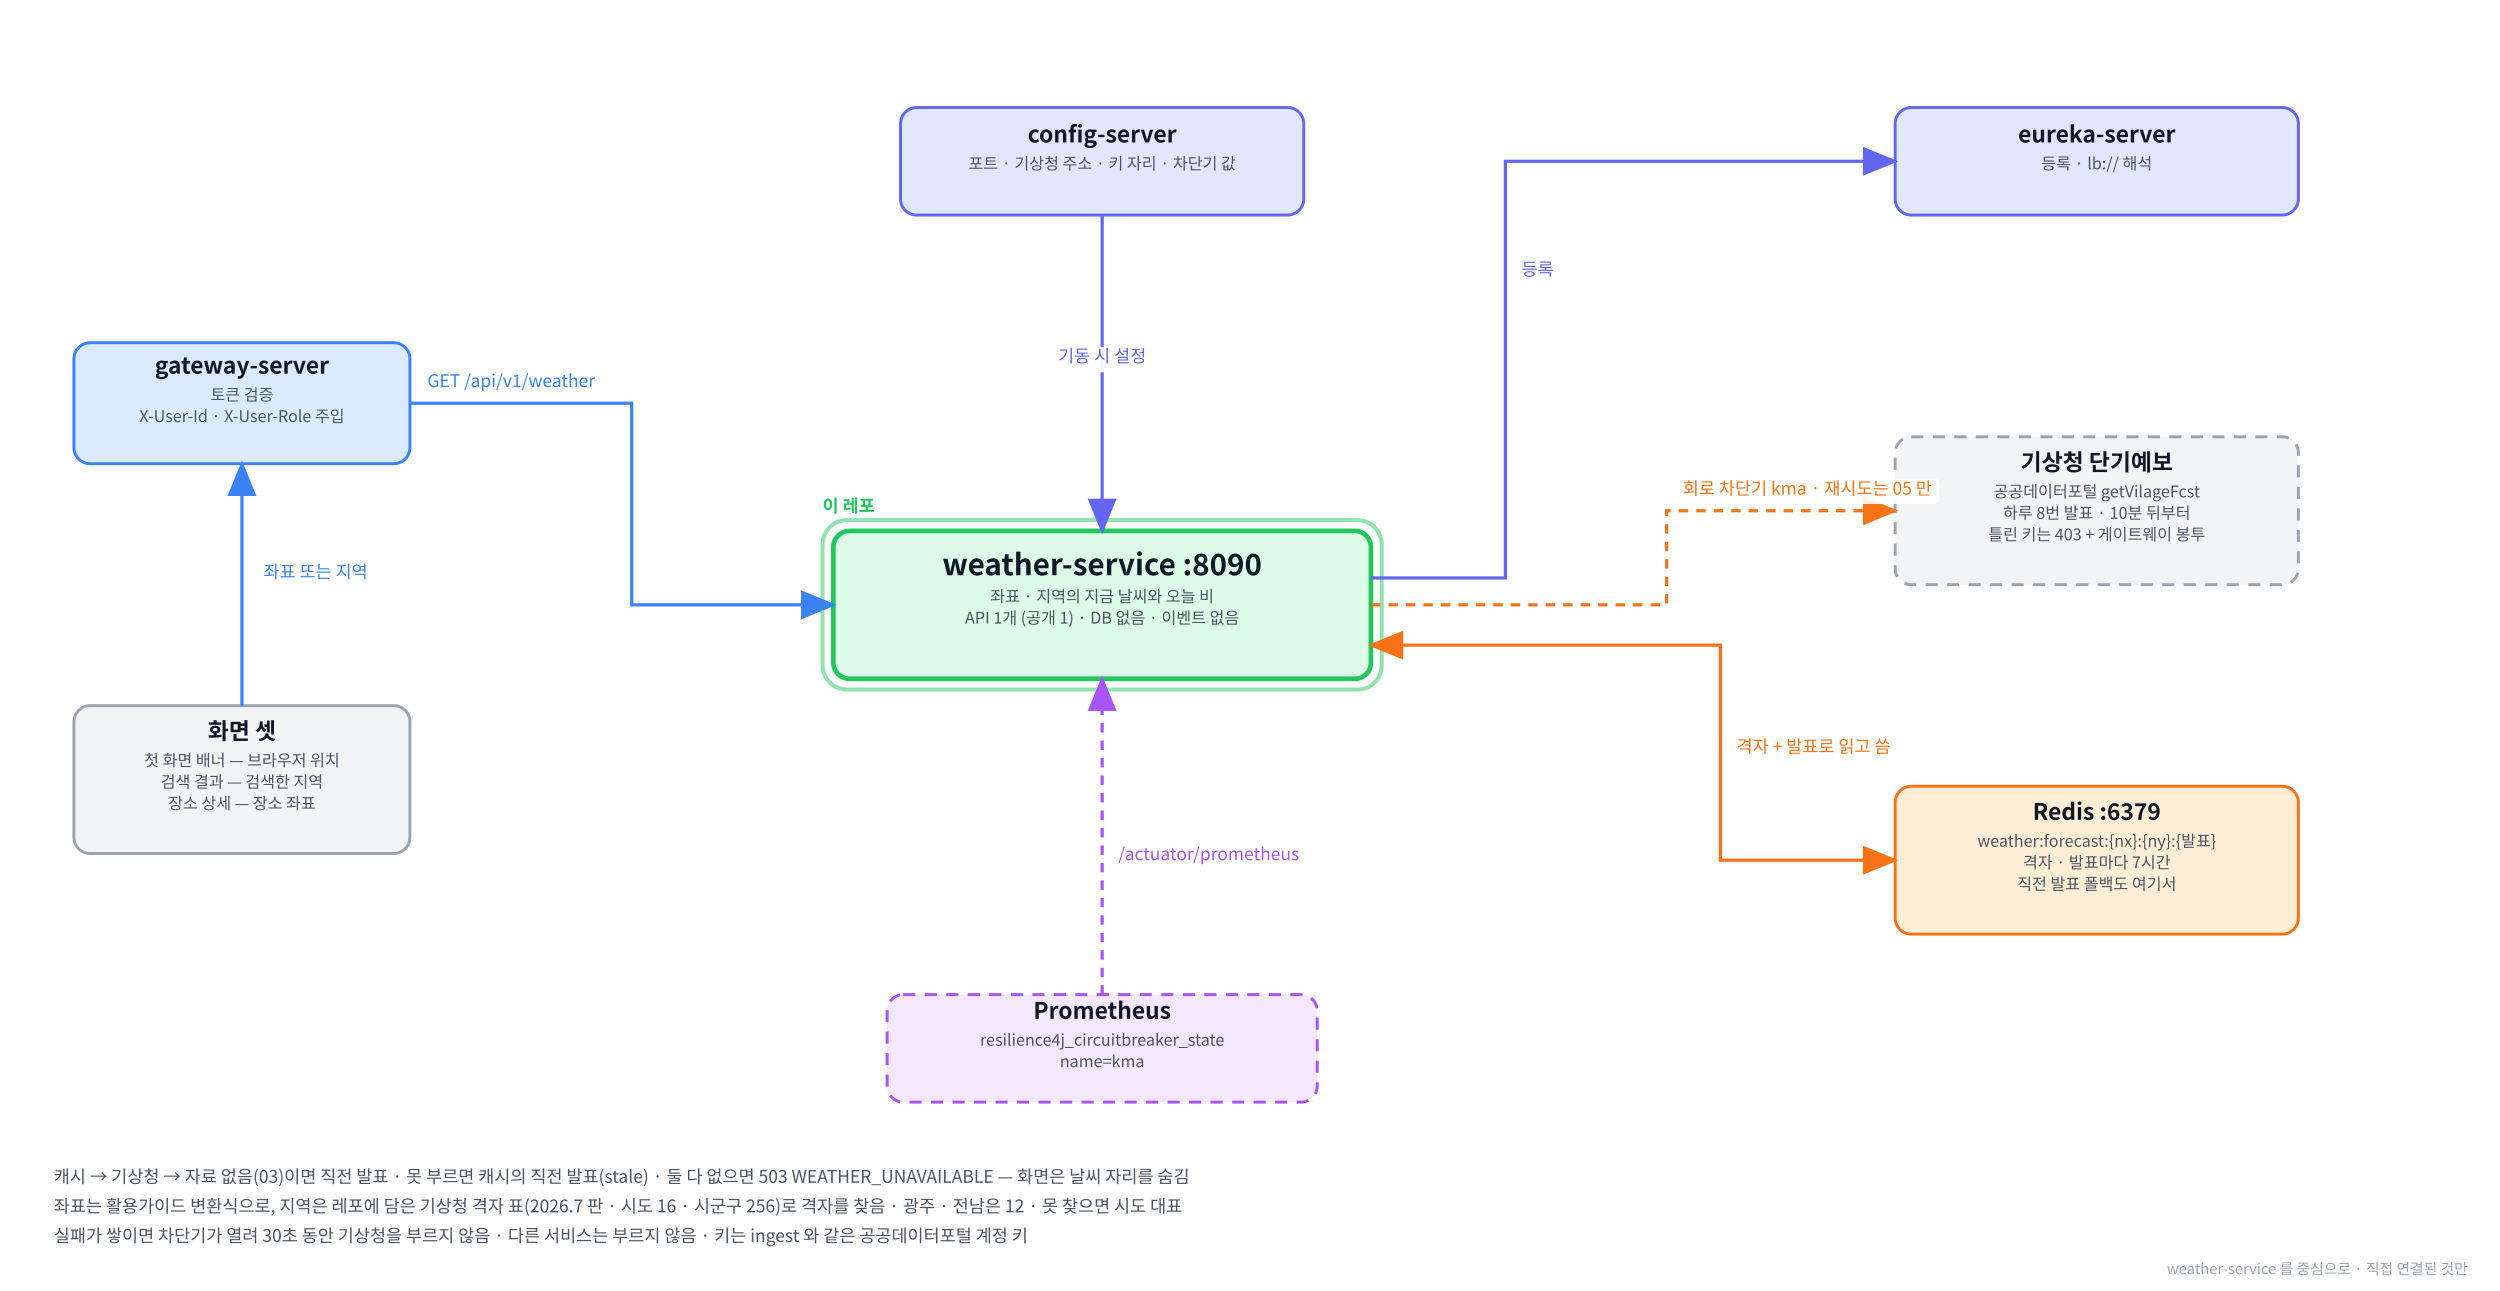
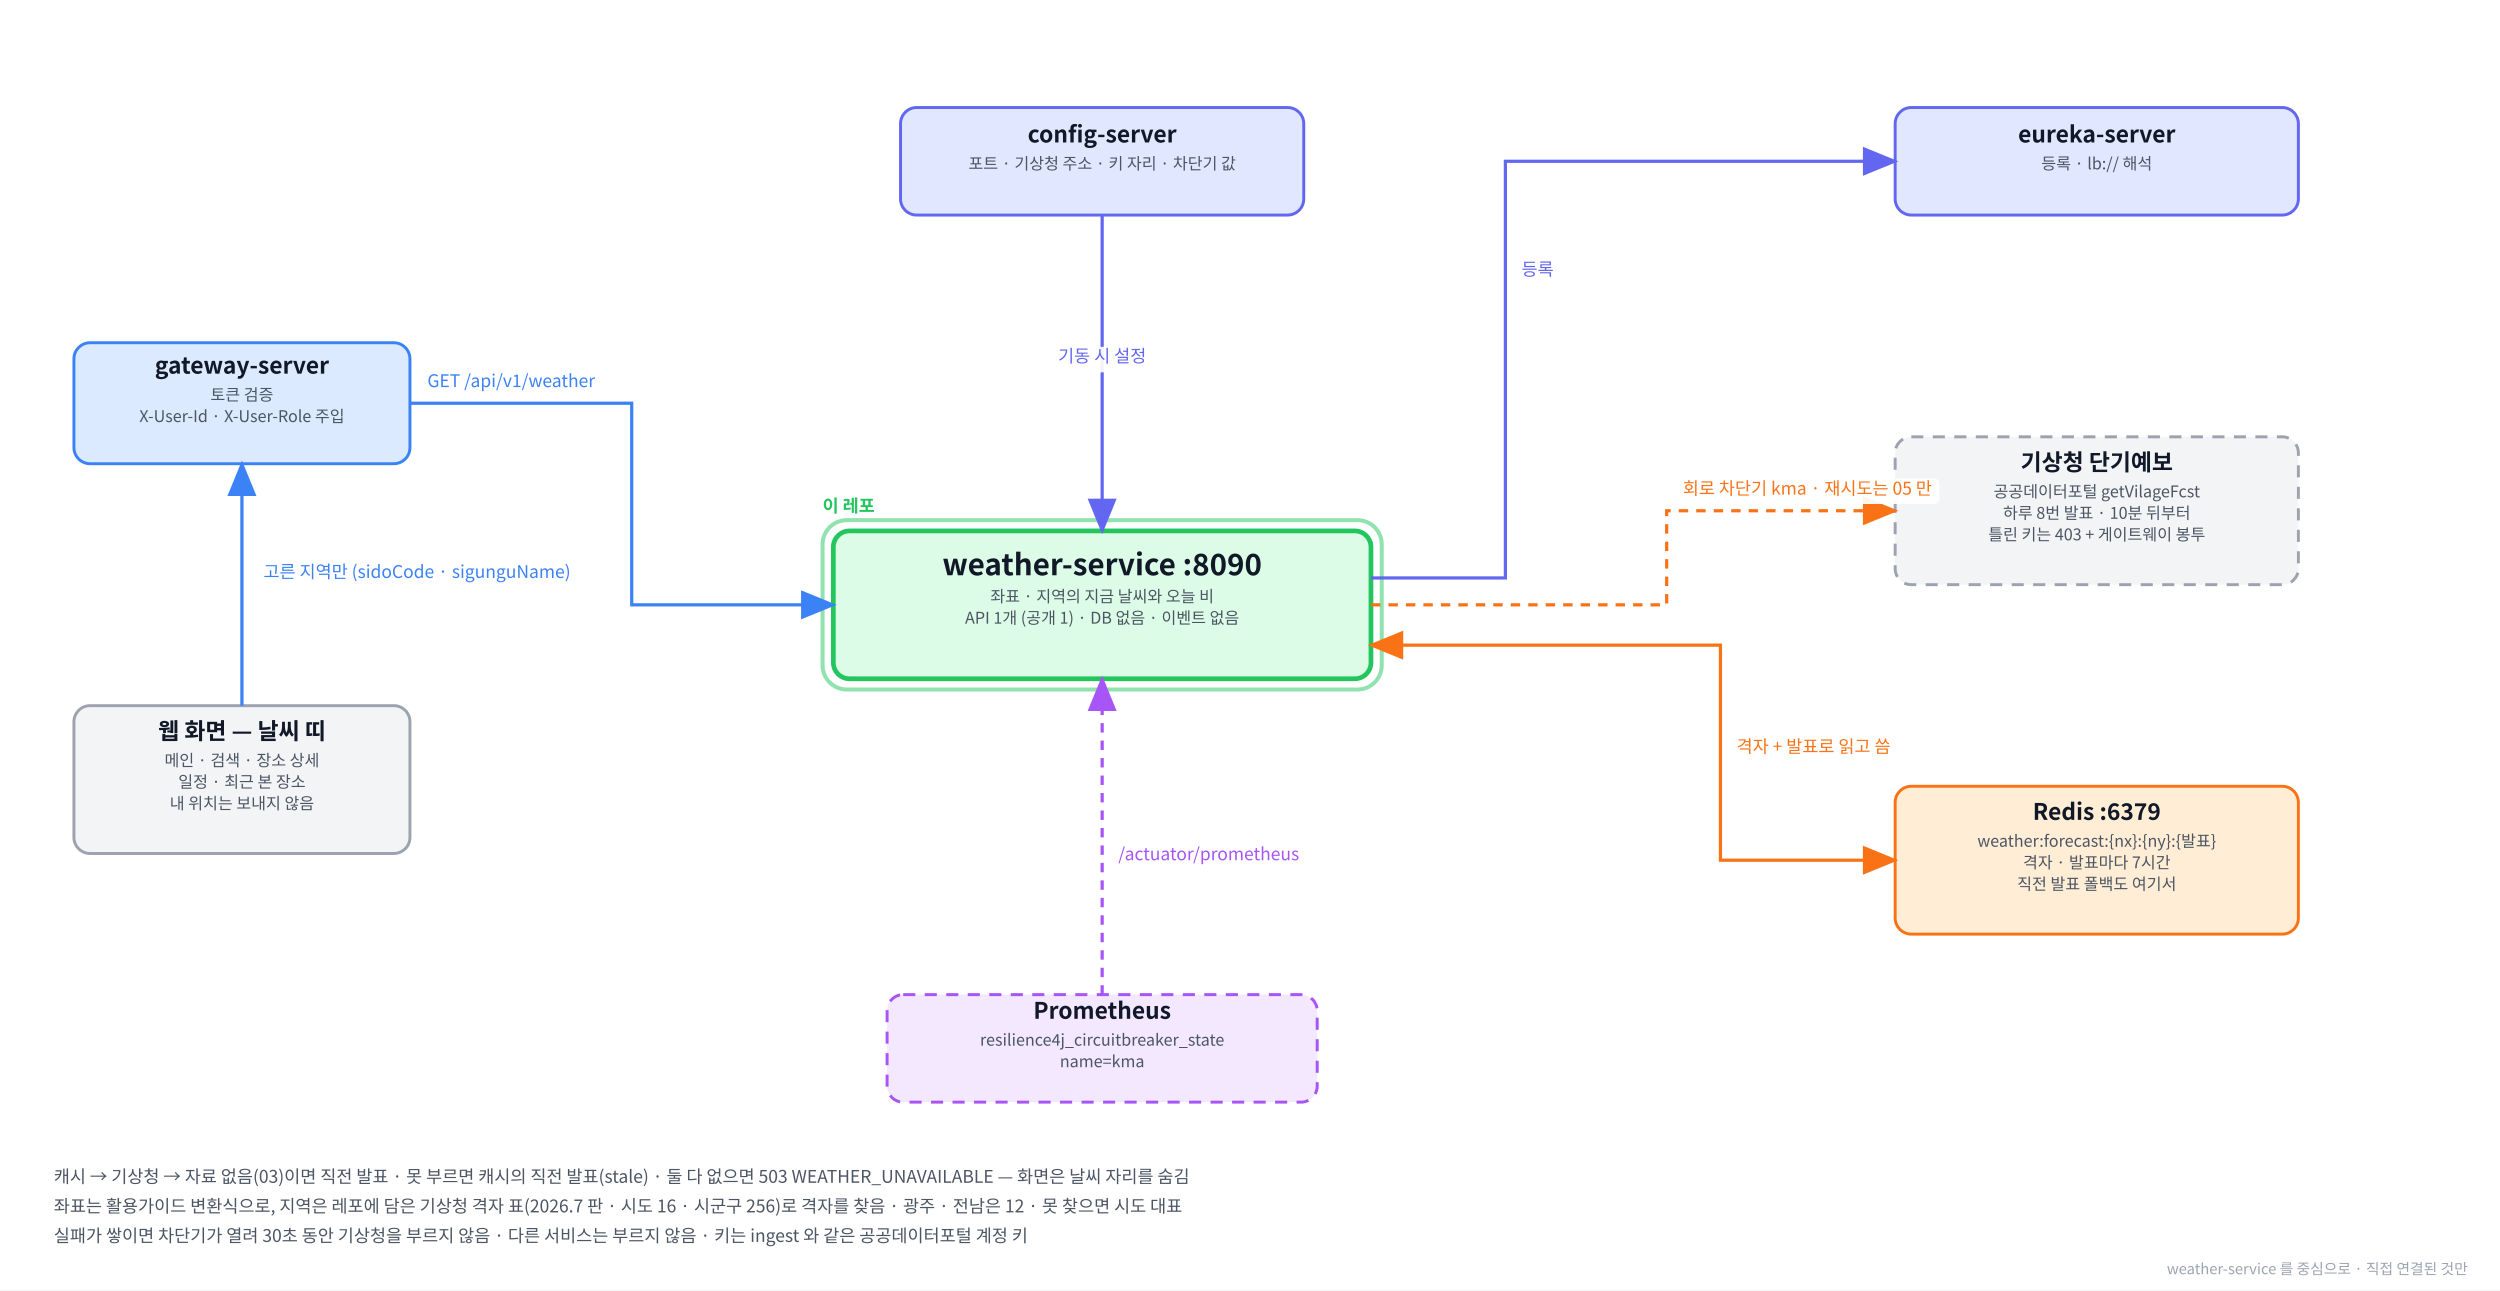
<svg xmlns="http://www.w3.org/2000/svg" width="1860" height="960" viewBox="0 0 1860 960" font-family="Noto Sans CJK KR, 'Malgun Gothic', 'Apple SD Gothic Neo', sans-serif">
  <defs>
    <marker id="ah-374151" markerWidth="11" markerHeight="9" refX="10" refY="4.5" orient="auto">
      <path d="M0,0 L11,4.5 L0,9 z" fill="#374151" />
    </marker>
    <marker id="as-374151" markerWidth="11" markerHeight="9" refX="1" refY="4.5" orient="auto">
      <path d="M11,0 L0,4.5 L11,9 z" fill="#374151" />
    </marker>
    <marker id="ah-3B82F6" markerWidth="11" markerHeight="9" refX="10" refY="4.5" orient="auto">
      <path d="M0,0 L11,4.5 L0,9 z" fill="#3B82F6" />
    </marker>
    <marker id="as-3B82F6" markerWidth="11" markerHeight="9" refX="1" refY="4.5" orient="auto">
      <path d="M11,0 L0,4.5 L11,9 z" fill="#3B82F6" />
    </marker>
    <marker id="ah-6366F1" markerWidth="11" markerHeight="9" refX="10" refY="4.5" orient="auto">
      <path d="M0,0 L11,4.5 L0,9 z" fill="#6366F1" />
    </marker>
    <marker id="as-6366F1" markerWidth="11" markerHeight="9" refX="1" refY="4.5" orient="auto">
      <path d="M11,0 L0,4.5 L11,9 z" fill="#6366F1" />
    </marker>
    <marker id="ah-16A34A" markerWidth="11" markerHeight="9" refX="10" refY="4.5" orient="auto">
      <path d="M0,0 L11,4.5 L0,9 z" fill="#16A34A" />
    </marker>
    <marker id="as-16A34A" markerWidth="11" markerHeight="9" refX="1" refY="4.5" orient="auto">
      <path d="M11,0 L0,4.5 L11,9 z" fill="#16A34A" />
    </marker>
    <marker id="ah-F97316" markerWidth="11" markerHeight="9" refX="10" refY="4.5" orient="auto">
      <path d="M0,0 L11,4.5 L0,9 z" fill="#F97316" />
    </marker>
    <marker id="as-F97316" markerWidth="11" markerHeight="9" refX="1" refY="4.5" orient="auto">
      <path d="M11,0 L0,4.5 L11,9 z" fill="#F97316" />
    </marker>
    <marker id="ah-A855F7" markerWidth="11" markerHeight="9" refX="10" refY="4.5" orient="auto">
      <path d="M0,0 L11,4.5 L0,9 z" fill="#A855F7" />
    </marker>
    <marker id="as-A855F7" markerWidth="11" markerHeight="9" refX="1" refY="4.5" orient="auto">
      <path d="M11,0 L0,4.5 L11,9 z" fill="#A855F7" />
    </marker>
    <marker id="ah-9CA3AF" markerWidth="11" markerHeight="9" refX="10" refY="4.5" orient="auto">
      <path d="M0,0 L11,4.5 L0,9 z" fill="#9CA3AF" />
    </marker>
    <marker id="as-9CA3AF" markerWidth="11" markerHeight="9" refX="1" refY="4.5" orient="auto">
      <path d="M11,0 L0,4.5 L11,9 z" fill="#9CA3AF" />
    </marker>
    <marker id="ah-D97706" markerWidth="11" markerHeight="9" refX="10" refY="4.5" orient="auto">
      <path d="M0,0 L11,4.5 L0,9 z" fill="#D97706" />
    </marker>
    <marker id="as-D97706" markerWidth="11" markerHeight="9" refX="1" refY="4.5" orient="auto">
      <path d="M11,0 L0,4.5 L11,9 z" fill="#D97706" />
    </marker>
    <marker id="ah-111827" markerWidth="11" markerHeight="9" refX="10" refY="4.5" orient="auto">
      <path d="M0,0 L11,4.5 L0,9 z" fill="#111827" />
    </marker>
    <marker id="as-111827" markerWidth="11" markerHeight="9" refX="1" refY="4.5" orient="auto">
      <path d="M11,0 L0,4.5 L11,9 z" fill="#111827" />
    </marker>
  </defs>
  <rect width="1860" height="960" fill="#FFFFFF" />
  <rect x="612.0" y="387.0" width="416" height="126" rx="18" fill="none" stroke="#22C55E" stroke-width="3" opacity="0.5" />
  <rect x="620.0" y="395.0" width="400" height="110" rx="12" fill="#DCFCE7" stroke="#22C55E" stroke-width="3.5" />
  <text x="820" y="428" font-size="22" font-weight="bold" text-anchor="middle" fill="#111827">weather-service  :8090</text>
  <text x="820" y="448" font-size="12" font-weight="normal" text-anchor="middle" fill="#4B5563">좌표 · 지역의 지금 날씨와 오늘 비</text>
  <text x="820" y="464" font-size="12" font-weight="normal" text-anchor="middle" fill="#4B5563">API 1개  (공개 1) · DB 없음 · 이벤트 없음</text>
  <text x="612.0" y="381.0" font-size="13" font-weight="bold" text-anchor="start" fill="#22C55E">이 레포</text>
  <rect x="55.0" y="255.0" width="250" height="90" rx="12" fill="#DBEAFE" stroke="#3B82F6" stroke-width="2.2" />
  <text x="180" y="278" font-size="17" font-weight="bold" text-anchor="middle" fill="#111827">gateway-server</text>
  <text x="180" y="298" font-size="12" font-weight="normal" text-anchor="middle" fill="#4B5563">토큰 검증</text>
  <text x="180" y="314" font-size="12" font-weight="normal" text-anchor="middle" fill="#4B5563">X-User-Id · X-User-Role 주입</text>
  <rect x="55.0" y="525.0" width="250" height="110" rx="12" fill="#F3F4F6" stroke="#9CA3AF" stroke-width="2.2" />
-   <text x="180" y="550" font-size="17" font-weight="bold" text-anchor="middle" fill="#111827">화면 셋</text>
-   <text x="180" y="570" font-size="12" font-weight="normal" text-anchor="middle" fill="#4B5563">첫 화면 배너 — 브라우저 위치</text>
-   <text x="180" y="586" font-size="12" font-weight="normal" text-anchor="middle" fill="#4B5563">검색 결과 — 검색한 지역</text>
-   <text x="180" y="602" font-size="12" font-weight="normal" text-anchor="middle" fill="#4B5563">장소 상세 — 장소 좌표</text>
+   <text x="180" y="550" font-size="17" font-weight="bold" text-anchor="middle" fill="#111827">웹 화면 — 날씨 띠</text>
+   <text x="180" y="570" font-size="12" font-weight="normal" text-anchor="middle" fill="#4B5563">메인 · 검색 · 장소 상세</text>
+   <text x="180" y="586" font-size="12" font-weight="normal" text-anchor="middle" fill="#4B5563">일정 · 최근 본 장소</text>
+   <text x="180" y="602" font-size="12" font-weight="normal" text-anchor="middle" fill="#4B5563">내 위치는 보내지 않음</text>
  <rect x="670.0" y="80.0" width="300" height="80" rx="12" fill="#E0E7FF" stroke="#6366F1" stroke-width="2.2" />
  <text x="820" y="106" font-size="17" font-weight="bold" text-anchor="middle" fill="#111827">config-server</text>
  <text x="820" y="126" font-size="12" font-weight="normal" text-anchor="middle" fill="#4B5563">포트 · 기상청 주소 · 키 자리 · 차단기 값</text>
  <rect x="1410.0" y="80.0" width="300" height="80" rx="12" fill="#E0E7FF" stroke="#6366F1" stroke-width="2.2" />
  <text x="1560" y="106" font-size="17" font-weight="bold" text-anchor="middle" fill="#111827">eureka-server</text>
  <text x="1560" y="126" font-size="12" font-weight="normal" text-anchor="middle" fill="#4B5563">등록 · lb:// 해석</text>
  <rect x="1410.0" y="325.0" width="300" height="110" rx="12" fill="#F3F4F6" stroke="#9CA3AF" stroke-width="2.2" stroke-dasharray="9,7" />
  <text x="1560" y="350" font-size="17" font-weight="bold" text-anchor="middle" fill="#111827">기상청 단기예보</text>
  <text x="1560" y="370" font-size="12" font-weight="normal" text-anchor="middle" fill="#4B5563">공공데이터포털 getVilageFcst</text>
  <text x="1560" y="386" font-size="12" font-weight="normal" text-anchor="middle" fill="#4B5563">하루 8번 발표 · 10분 뒤부터</text>
  <text x="1560" y="402" font-size="12" font-weight="normal" text-anchor="middle" fill="#4B5563">틀린 키는 403 + 게이트웨이 봉투</text>
  <rect x="1410.0" y="585.0" width="300" height="110" rx="12" fill="#FFEDD5" stroke="#F97316" stroke-width="2.2" />
  <text x="1560" y="610" font-size="17" font-weight="bold" text-anchor="middle" fill="#111827">Redis  :6379</text>
  <text x="1560" y="630" font-size="12" font-weight="normal" text-anchor="middle" fill="#4B5563">weather:forecast:{nx}:{ny}:{발표}</text>
  <text x="1560" y="646" font-size="12" font-weight="normal" text-anchor="middle" fill="#4B5563">격자 · 발표마다 7시간</text>
  <text x="1560" y="662" font-size="12" font-weight="normal" text-anchor="middle" fill="#4B5563">직전 발표 폴백도 여기서</text>
  <rect x="660.0" y="740.0" width="320" height="80" rx="12" fill="#F3E8FF" stroke="#A855F7" stroke-width="2.2" stroke-dasharray="9,7" />
  <text x="820" y="758" font-size="17" font-weight="bold" text-anchor="middle" fill="#111827">Prometheus</text>
  <text x="820" y="778" font-size="12" font-weight="normal" text-anchor="middle" fill="#4B5563">resilience4j_circuitbreaker_state</text>
  <text x="820" y="794" font-size="12" font-weight="normal" text-anchor="middle" fill="#4B5563">name=kma</text>
  <polyline points="180,525.0 180,345.0" fill="none" stroke="#3B82F6" stroke-width="2.4" marker-end="url(#ah-3B82F6)" />
-   <rect x="192" y="418" width="88" height="19" rx="4" fill="#FFFFFF" opacity="0.92" />
-   <text x="196" y="430" font-size="13" font-weight="normal" text-anchor="start" fill="#3B82F6">좌표 또는 지역</text>
+   <rect x="192" y="418" width="239" height="19" rx="4" fill="#FFFFFF" opacity="0.92" />
+   <text x="196" y="430" font-size="13" font-weight="normal" text-anchor="start" fill="#3B82F6">고른 지역만 (sidoCode · sigunguName)</text>
  <polyline points="305.0,300 470,300 470,450 620,450" fill="none" stroke="#3B82F6" stroke-width="2.4" marker-end="url(#ah-3B82F6)" />
  <rect x="314" y="276" width="135" height="19" rx="4" fill="#FFFFFF" opacity="0.92" />
  <text x="318" y="288" font-size="13" font-weight="normal" text-anchor="start" fill="#3B82F6">GET /api/v1/weather</text>
  <polyline points="820,160.0 820,395.0" fill="none" stroke="#6366F1" stroke-width="2.4" marker-end="url(#ah-6366F1)" />
  <rect x="782" y="258" width="76" height="19" rx="4" fill="#FFFFFF" opacity="0.92" />
  <text x="820.0" y="269.5" font-size="13" font-weight="normal" text-anchor="middle" fill="#6366F1">기동 시 설정</text>
  <polyline points="1020,430 1120,430 1120,120 1410.0,120" fill="none" stroke="#6366F1" stroke-width="2.4" marker-end="url(#ah-6366F1)" />
  <rect x="1128" y="193" width="34" height="19" rx="4" fill="#FFFFFF" opacity="0.92" />
  <text x="1132" y="205" font-size="13" font-weight="normal" text-anchor="start" fill="#6366F1">등록</text>
  <polyline points="1020,450 1240,450 1240,380 1410,380" fill="none" stroke="#F97316" stroke-width="2.4" marker-end="url(#ah-F97316)" stroke-dasharray="7,6" />
  <rect x="1248" y="356" width="195" height="19" rx="4" fill="#FFFFFF" opacity="0.92" />
  <text x="1252" y="368" font-size="13" font-weight="normal" text-anchor="start" fill="#F97316">회로 차단기 kma · 재시도는 05 만</text>
  <polyline points="1020,480 1280,480 1280,640 1410,640" fill="none" stroke="#F97316" stroke-width="2.4" marker-end="url(#ah-F97316)" marker-start="url(#as-F97316)" />
  <rect x="1288" y="548" width="125" height="19" rx="4" fill="#FFFFFF" opacity="0.92" />
  <text x="1292" y="560" font-size="13" font-weight="normal" text-anchor="start" fill="#F97316">격자 + 발표로 읽고 씀</text>
  <polyline points="820,740.0 820,505.0" fill="none" stroke="#A855F7" stroke-width="2.4" marker-end="url(#ah-A855F7)" stroke-dasharray="7,6" />
  <rect x="828" y="628" width="145" height="19" rx="4" fill="#FFFFFF" opacity="0.92" />
  <text x="832" y="640" font-size="13" font-weight="normal" text-anchor="start" fill="#A855F7">/actuator/prometheus</text>
  <text x="40" y="880" font-size="13" font-weight="normal" text-anchor="start" fill="#4B5563">캐시 → 기상청 → 자료 없음(03)이면 직전 발표 · 못 부르면 캐시의 직전 발표(stale) · 둘 다 없으면 503 WEATHER_UNAVAILABLE — 화면은 날씨 자리를 숨김</text>
  <text x="40" y="902" font-size="13" font-weight="normal" text-anchor="start" fill="#4B5563">좌표는 활용가이드 변환식으로, 지역은 레포에 담은 기상청 격자 표(2026.7 판 · 시도 16 · 시군구 256)로 격자를 찾음 · 광주 · 전남은 12 · 못 찾으면 시도 대표</text>
  <text x="40" y="924" font-size="13" font-weight="normal" text-anchor="start" fill="#4B5563">실패가 쌓이면 차단기가 열려 30초 동안 기상청을 부르지 않음 · 다른 서비스는 부르지 않음 · 키는 ingest 와 같은 공공데이터포털 계정 키</text>
  <text x="1836" y="948" font-size="11" text-anchor="end" fill="#9CA3AF">weather-service 를 중심으로 · 직접 연결된 것만</text>
</svg>
